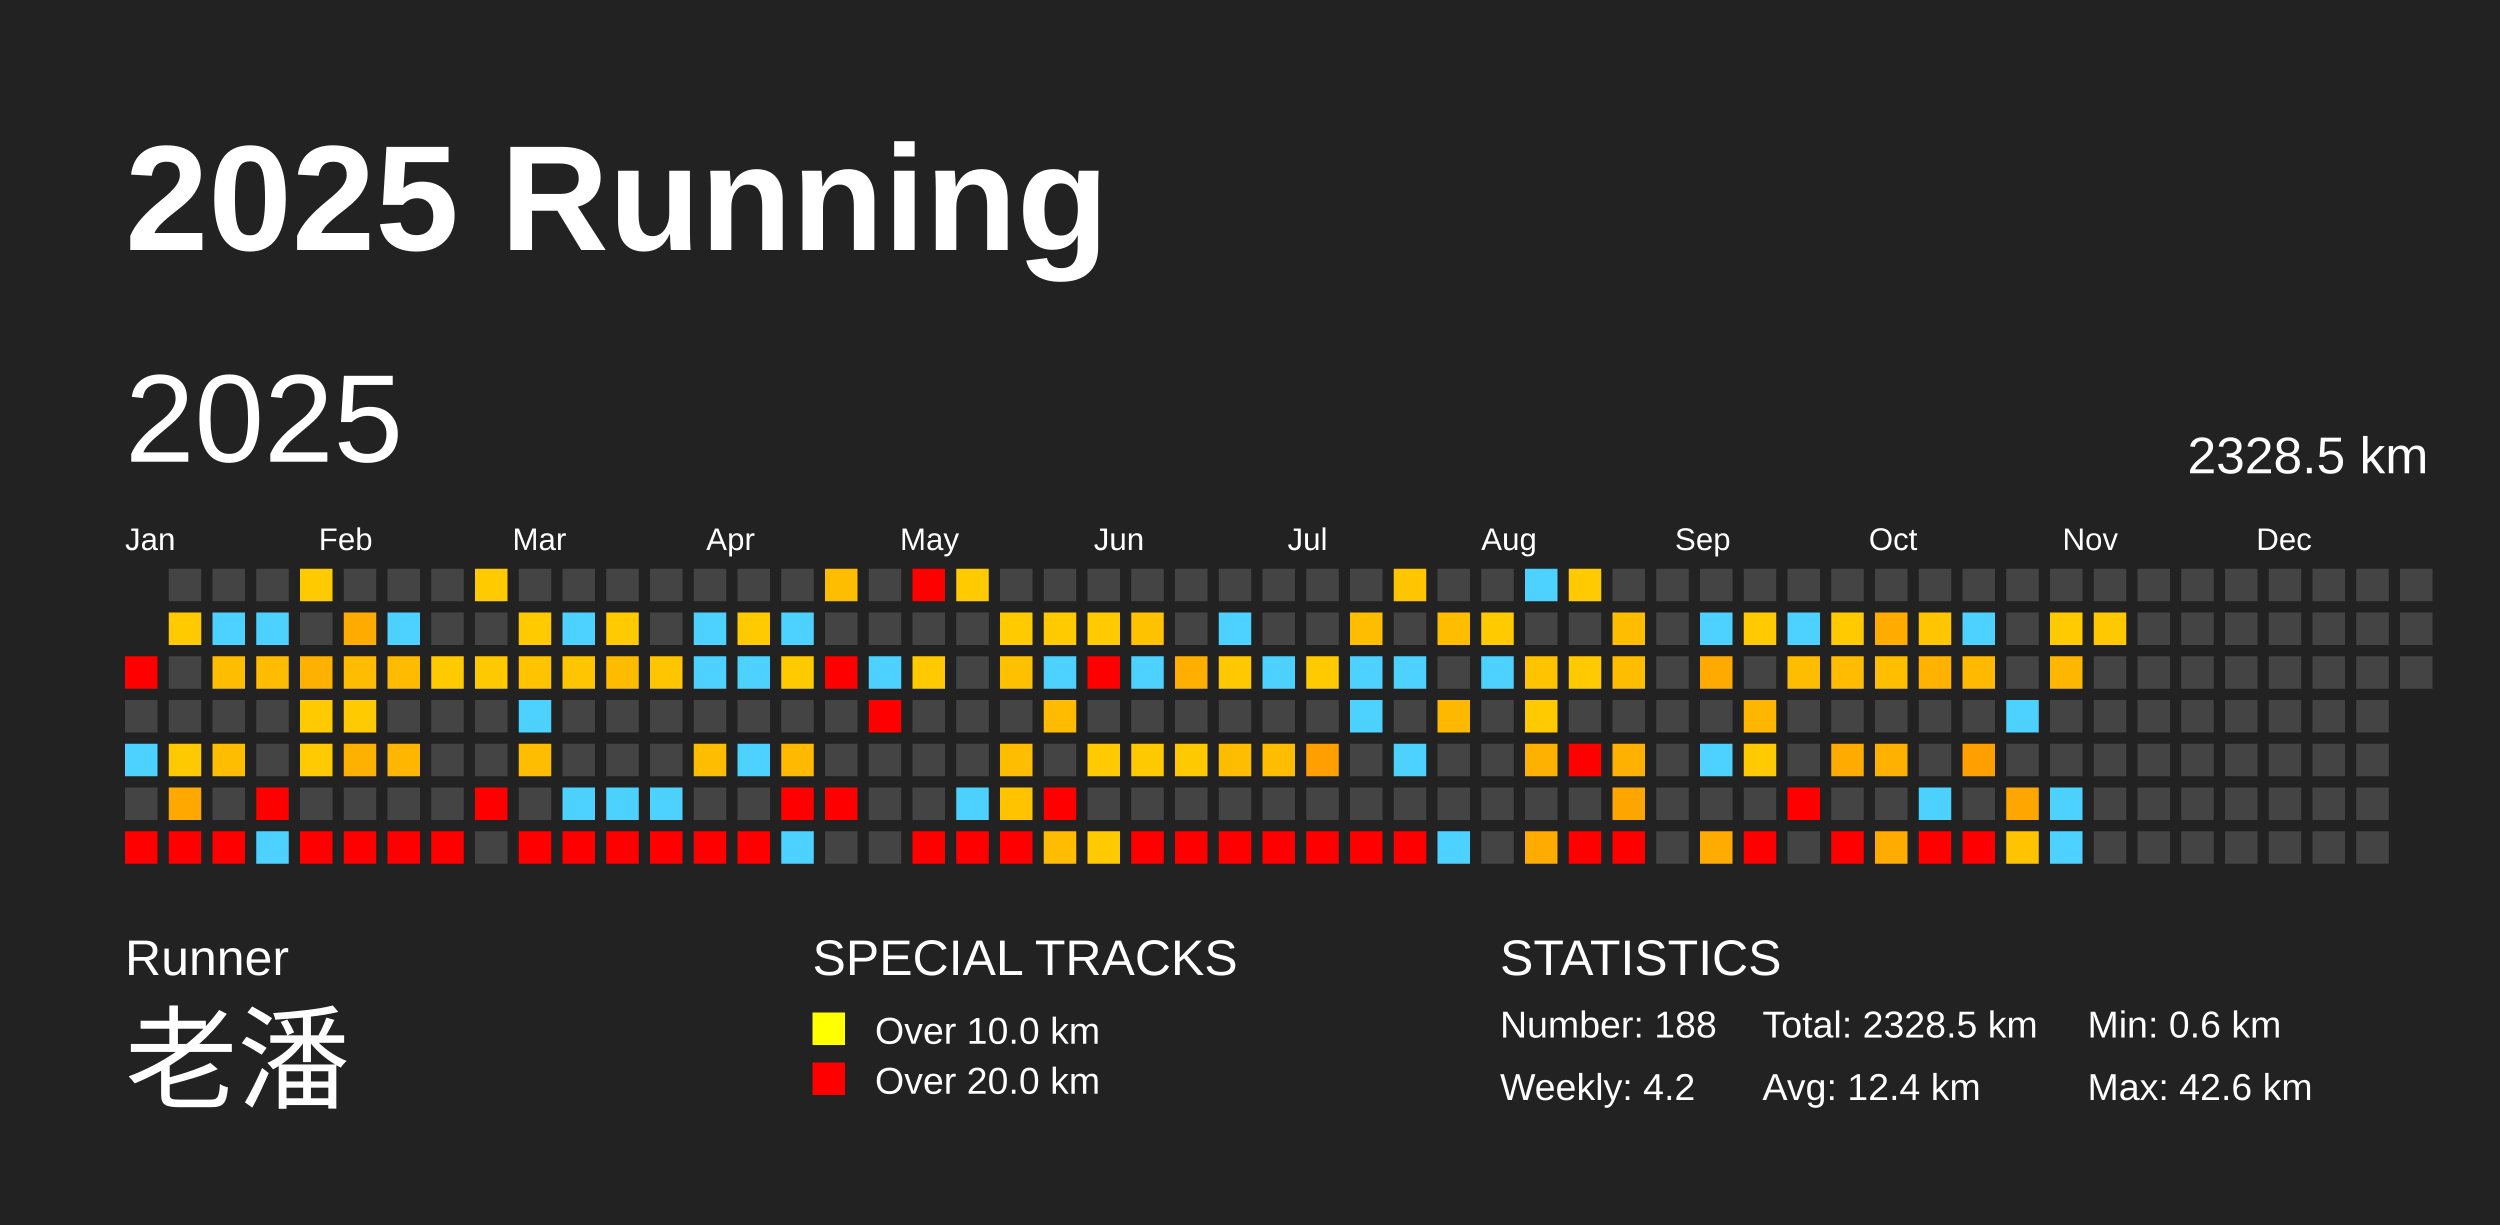
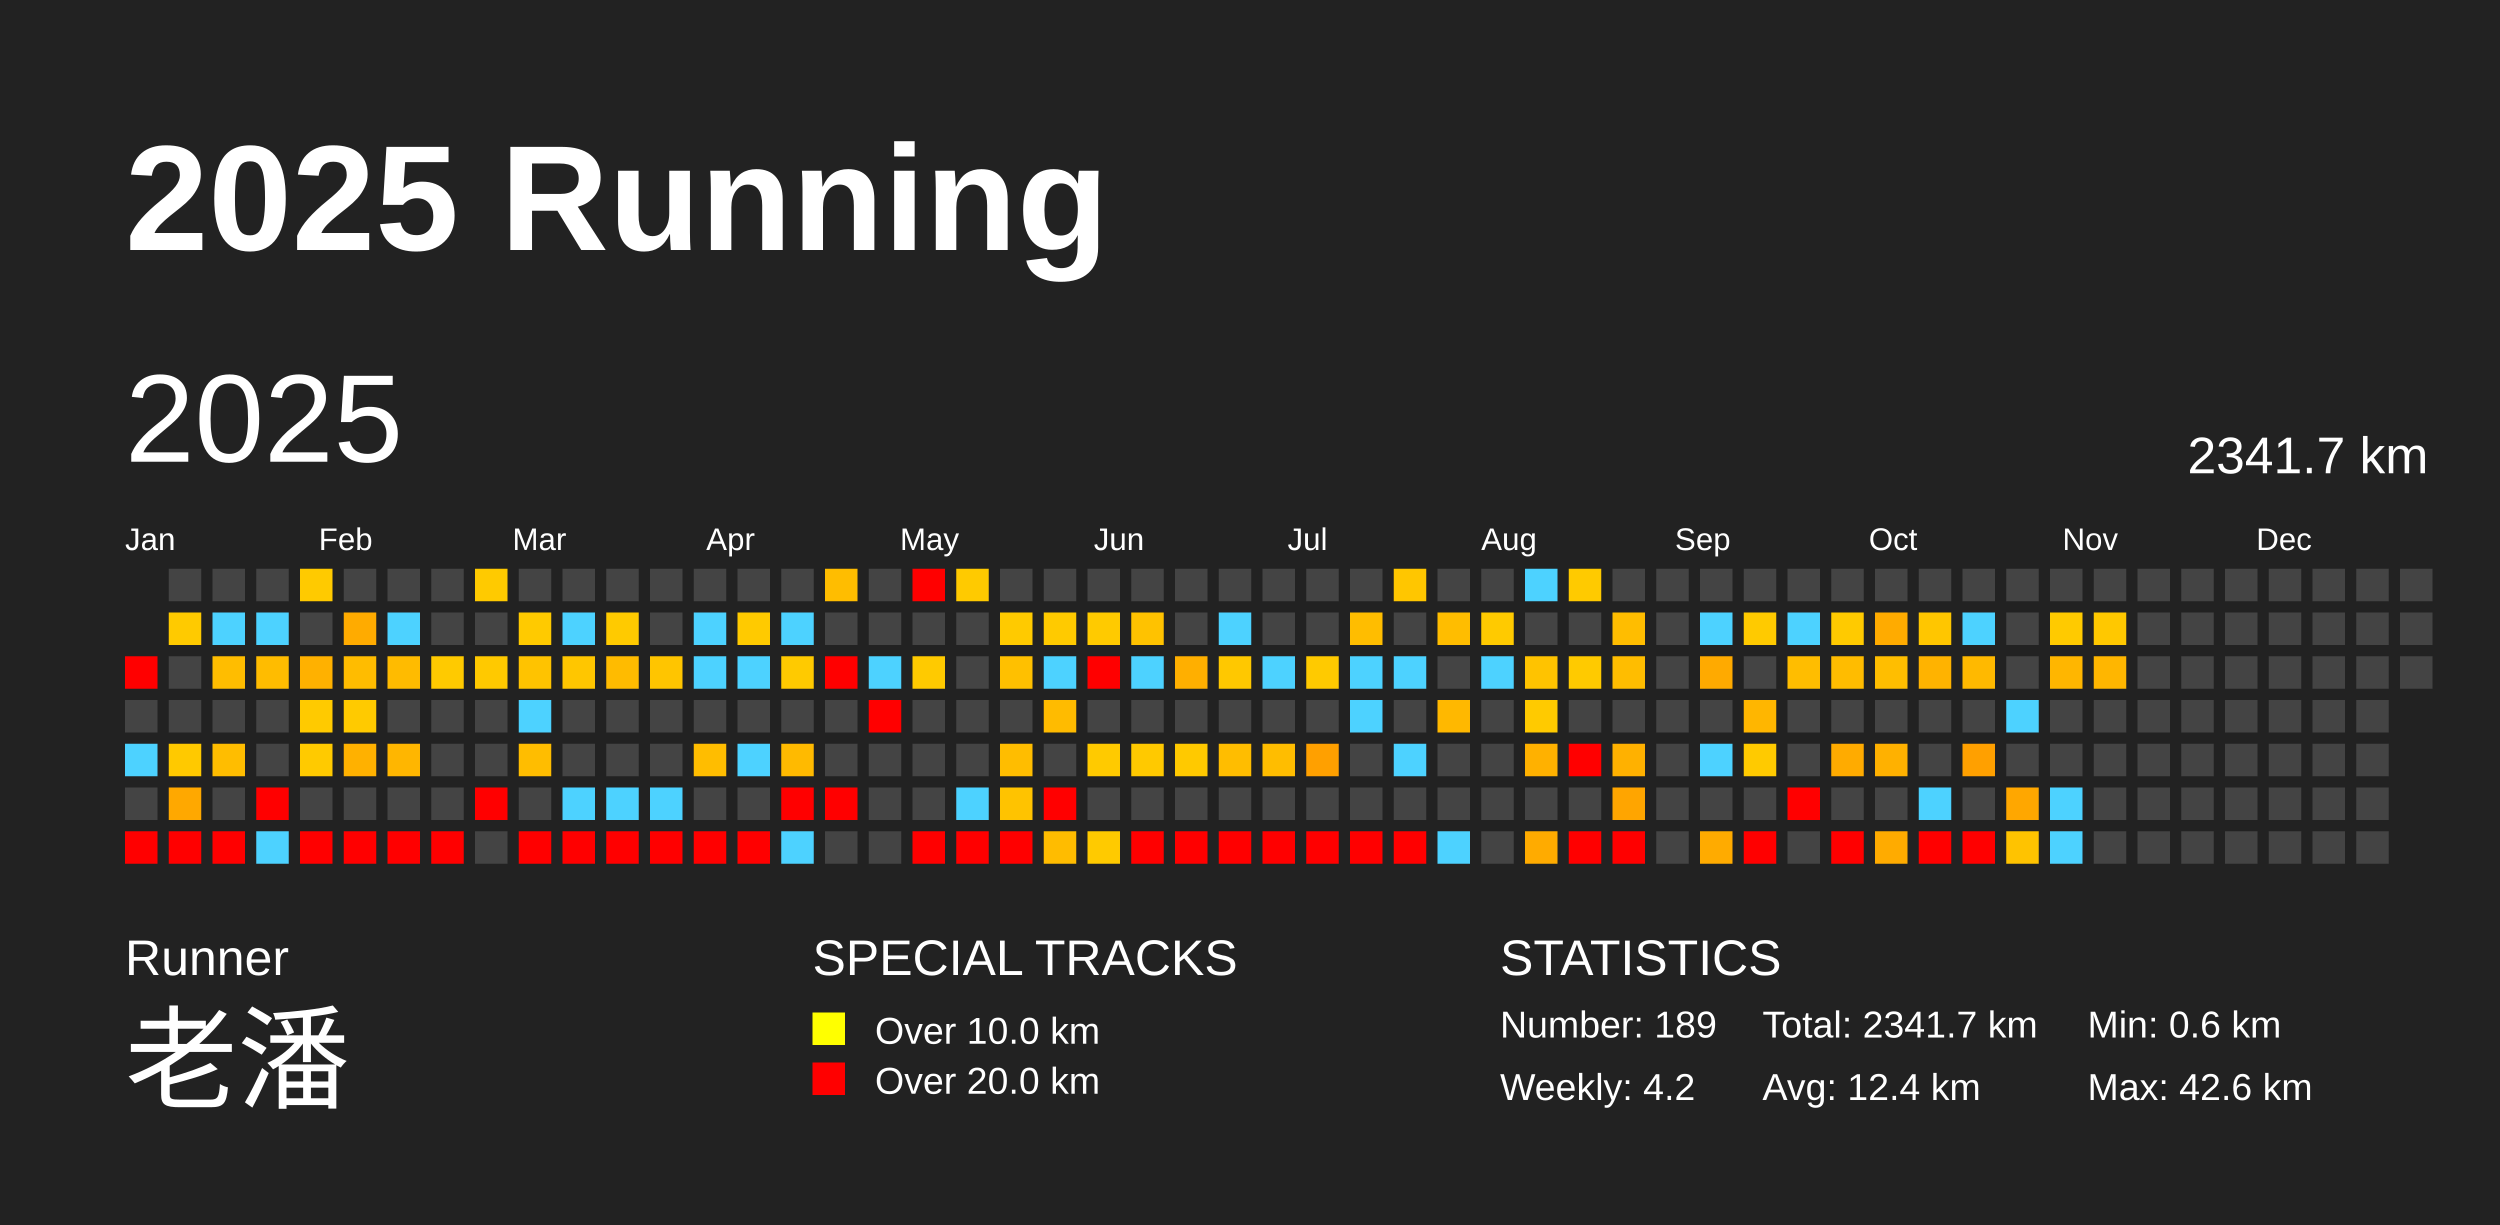
<svg xmlns="http://www.w3.org/2000/svg" baseProfile="full" height="98mm" version="1.1" viewBox="0,0,200,98" width="200mm">
  <defs />
  <rect fill="#222222" height="98" width="200" x="0" y="0" />
  <text fill="#FFFFFF" style="font-size:12px; font-family:Arial; font-weight:bold;" x="10" y="20">2025 Running</text>
  <text fill="#FFFFFF" style="font-size:4px; font-family:Arial" x="10" y="78">Runner</text>
  <text fill="#FFFFFF" style="font-size:9px; font-family:Arial" x="10" y="88">老潘</text>
  <text fill="#FFFFFF" style="font-size:4px; font-family:Arial" x="65" y="78">SPECIAL TRACKS</text>
  <rect fill="yellow" height="2.6" width="2.6" x="65" y="81" />
  <text fill="#FFFFFF" style="font-size:3px; font-family:Arial" x="70" y="83.5">Over 10.0 km</text>
  <rect fill="red" height="2.6" width="2.6" x="65" y="85" />
  <text fill="#FFFFFF" style="font-size:3px; font-family:Arial" x="70" y="87.5">Over 20.0 km</text>
  <text fill="#FFFFFF" style="font-size:4px; font-family:Arial" x="120" y="78">STATISTICS</text>
-   <text fill="#FFFFFF" style="font-size:3px; font-family:Arial" x="120" y="83">Number: 188</text>
+   <text fill="#FFFFFF" style="font-size:3px; font-family:Arial" x="120" y="83">Number: 189</text>
  <text fill="#FFFFFF" style="font-size:3px; font-family:Arial" x="120" y="88">Weekly: 4.2</text>
-   <text fill="#FFFFFF" style="font-size:3px; font-family:Arial" x="141" y="83">Total: 2328.5 km</text>
+   <text fill="#FFFFFF" style="font-size:3px; font-family:Arial" x="141" y="83">Total: 2341.7 km</text>
  <text fill="#FFFFFF" style="font-size:3px; font-family:Arial" x="141" y="88">Avg: 12.4 km</text>
  <text fill="#FFFFFF" style="font-size:3px; font-family:Arial" x="167" y="83">Min: 0.6 km</text>
  <text fill="#FFFFFF" style="font-size:3px; font-family:Arial" x="167" y="88">Max: 42.6 km</text>
  <text dominant-baseline="hanging" fill="#FFFFFF" style="font-size:10.0px; font-family:Arial;" x="10" y="30">2025</text>
-   <text dominant-baseline="hanging" fill="#FFFFFF" style="font-size:4.125px; font-family:Arial;" x="175" y="35">2328.5 km</text>
+   <text dominant-baseline="hanging" fill="#FFFFFF" style="font-size:4.125px; font-family:Arial;" x="175" y="35">2341.7 km</text>
  <text fill="#FFFFFF" style="font-size:2.5px; font-family:Arial" x="10.0" y="44">Jan</text>
  <text fill="#FFFFFF" style="font-size:2.5px; font-family:Arial" x="25.5" y="44">Feb</text>
  <text fill="#FFFFFF" style="font-size:2.5px; font-family:Arial" x="41.0" y="44">Mar</text>
  <text fill="#FFFFFF" style="font-size:2.5px; font-family:Arial" x="56.5" y="44">Apr</text>
  <text fill="#FFFFFF" style="font-size:2.5px; font-family:Arial" x="72.0" y="44">May</text>
  <text fill="#FFFFFF" style="font-size:2.5px; font-family:Arial" x="87.5" y="44">Jun</text>
  <text fill="#FFFFFF" style="font-size:2.5px; font-family:Arial" x="103.0" y="44">Jul</text>
  <text fill="#FFFFFF" style="font-size:2.5px; font-family:Arial" x="118.5" y="44">Aug</text>
  <text fill="#FFFFFF" style="font-size:2.5px; font-family:Arial" x="134.0" y="44">Sep</text>
  <text fill="#FFFFFF" style="font-size:2.5px; font-family:Arial" x="149.5" y="44">Oct</text>
  <text fill="#FFFFFF" style="font-size:2.5px; font-family:Arial" x="165.0" y="44">Nov</text>
  <text fill="#FFFFFF" style="font-size:2.5px; font-family:Arial" x="180.5" y="44">Dec</text>
  <rect fill="red" height="2.6" width="2.6" x="10.0" y="52.5" />
  <rect fill="#444444" height="2.6" width="2.6" x="10.0" y="56.0" />
  <rect fill="#4dd2ff" height="2.6" width="2.6" x="10.0" y="59.5" />
  <rect fill="#444444" height="2.6" width="2.6" x="10.0" y="63.0" />
  <rect fill="red" height="2.6" width="2.6" x="10.0" y="66.5" />
  <rect fill="#444444" height="2.6" width="2.6" x="13.5" y="45.5" />
  <rect fill="#ffca00" height="2.6" width="2.6" x="13.5" y="49.0" />
  <rect fill="#444444" height="2.6" width="2.6" x="13.5" y="52.5" />
  <rect fill="#444444" height="2.6" width="2.6" x="13.5" y="56.0" />
  <rect fill="#ffc900" height="2.6" width="2.6" x="13.5" y="59.5" />
  <rect fill="#ffa800" height="2.6" width="2.6" x="13.5" y="63.0" />
  <rect fill="red" height="2.6" width="2.6" x="13.5" y="66.5" />
  <rect fill="#444444" height="2.6" width="2.6" x="17.0" y="45.5" />
  <rect fill="#4dd2ff" height="2.6" width="2.6" x="17.0" y="49.0" />
  <rect fill="#ffbd00" height="2.6" width="2.6" x="17.0" y="52.5" />
  <rect fill="#444444" height="2.6" width="2.6" x="17.0" y="56.0" />
  <rect fill="#ffbd00" height="2.6" width="2.6" x="17.0" y="59.5" />
  <rect fill="#444444" height="2.6" width="2.6" x="17.0" y="63.0" />
  <rect fill="red" height="2.6" width="2.6" x="17.0" y="66.5" />
  <rect fill="#444444" height="2.6" width="2.6" x="20.5" y="45.5" />
  <rect fill="#4dd2ff" height="2.6" width="2.6" x="20.5" y="49.0" />
  <rect fill="#ffbc00" height="2.6" width="2.6" x="20.5" y="52.5" />
  <rect fill="#444444" height="2.6" width="2.6" x="20.5" y="56.0" />
  <rect fill="#444444" height="2.6" width="2.6" x="20.5" y="59.5" />
  <rect fill="red" height="2.6" width="2.6" x="20.5" y="63.0" />
  <rect fill="#4dd2ff" height="2.6" width="2.6" x="20.5" y="66.5" />
  <rect fill="#ffca00" height="2.6" width="2.6" x="24.0" y="45.5" />
  <rect fill="#444444" height="2.6" width="2.6" x="24.0" y="49.0" />
  <rect fill="#ffb100" height="2.6" width="2.6" x="24.0" y="52.5" />
  <rect fill="#ffca00" height="2.6" width="2.6" x="24.0" y="56.0" />
  <rect fill="#ffca00" height="2.6" width="2.6" x="24.0" y="59.5" />
  <rect fill="#444444" height="2.6" width="2.6" x="24.0" y="63.0" />
  <rect fill="red" height="2.6" width="2.6" x="24.0" y="66.5" />
  <rect fill="#444444" height="2.6" width="2.6" x="27.5" y="45.5" />
  <rect fill="#ffab00" height="2.6" width="2.6" x="27.5" y="49.0" />
  <rect fill="#ffbc00" height="2.6" width="2.6" x="27.5" y="52.5" />
  <rect fill="#ffca00" height="2.6" width="2.6" x="27.5" y="56.0" />
  <rect fill="#ffb100" height="2.6" width="2.6" x="27.5" y="59.5" />
  <rect fill="#444444" height="2.6" width="2.6" x="27.5" y="63.0" />
  <rect fill="red" height="2.6" width="2.6" x="27.5" y="66.5" />
  <rect fill="#444444" height="2.6" width="2.6" x="31.0" y="45.5" />
  <rect fill="#4dd2ff" height="2.6" width="2.6" x="31.0" y="49.0" />
  <rect fill="#ffbb00" height="2.6" width="2.6" x="31.0" y="52.5" />
  <rect fill="#444444" height="2.6" width="2.6" x="31.0" y="56.0" />
  <rect fill="#ffb600" height="2.6" width="2.6" x="31.0" y="59.5" />
  <rect fill="#444444" height="2.6" width="2.6" x="31.0" y="63.0" />
  <rect fill="red" height="2.6" width="2.6" x="31.0" y="66.5" />
  <rect fill="#444444" height="2.6" width="2.6" x="34.5" y="45.5" />
  <rect fill="#444444" height="2.6" width="2.6" x="34.5" y="49.0" />
  <rect fill="#ffca00" height="2.6" width="2.6" x="34.5" y="52.5" />
  <rect fill="#444444" height="2.6" width="2.6" x="34.5" y="56.0" />
  <rect fill="#444444" height="2.6" width="2.6" x="34.5" y="59.5" />
  <rect fill="#444444" height="2.6" width="2.6" x="34.5" y="63.0" />
  <rect fill="red" height="2.6" width="2.6" x="34.5" y="66.5" />
  <rect fill="#ffca00" height="2.6" width="2.6" x="38.0" y="45.5" />
  <rect fill="#444444" height="2.6" width="2.6" x="38.0" y="49.0" />
  <rect fill="#ffc900" height="2.6" width="2.6" x="38.0" y="52.5" />
  <rect fill="#444444" height="2.6" width="2.6" x="38.0" y="56.0" />
  <rect fill="#444444" height="2.6" width="2.6" x="38.0" y="59.5" />
  <rect fill="red" height="2.6" width="2.6" x="38.0" y="63.0" />
  <rect fill="#444444" height="2.6" width="2.6" x="38.0" y="66.5" />
  <rect fill="#444444" height="2.6" width="2.6" x="41.5" y="45.5" />
  <rect fill="#ffca00" height="2.6" width="2.6" x="41.5" y="49.0" />
  <rect fill="#ffc300" height="2.6" width="2.6" x="41.5" y="52.5" />
  <rect fill="#4dd2ff" height="2.6" width="2.6" x="41.5" y="56.0" />
  <rect fill="#ffbd00" height="2.6" width="2.6" x="41.5" y="59.5" />
  <rect fill="#444444" height="2.6" width="2.6" x="41.5" y="63.0" />
  <rect fill="red" height="2.6" width="2.6" x="41.5" y="66.5" />
  <rect fill="#444444" height="2.6" width="2.6" x="45.0" y="45.5" />
  <rect fill="#4dd2ff" height="2.6" width="2.6" x="45.0" y="49.0" />
  <rect fill="#ffc600" height="2.6" width="2.6" x="45.0" y="52.5" />
  <rect fill="#444444" height="2.6" width="2.6" x="45.0" y="56.0" />
  <rect fill="#444444" height="2.6" width="2.6" x="45.0" y="59.5" />
  <rect fill="#4dd2ff" height="2.6" width="2.6" x="45.0" y="63.0" />
  <rect fill="red" height="2.6" width="2.6" x="45.0" y="66.5" />
  <rect fill="#444444" height="2.6" width="2.6" x="48.5" y="45.5" />
  <rect fill="#ffca00" height="2.6" width="2.6" x="48.5" y="49.0" />
  <rect fill="#ffbb00" height="2.6" width="2.6" x="48.5" y="52.5" />
  <rect fill="#444444" height="2.6" width="2.6" x="48.5" y="56.0" />
  <rect fill="#444444" height="2.6" width="2.6" x="48.5" y="59.5" />
  <rect fill="#4dd2ff" height="2.6" width="2.6" x="48.5" y="63.0" />
  <rect fill="red" height="2.6" width="2.6" x="48.5" y="66.5" />
  <rect fill="#444444" height="2.6" width="2.6" x="52.0" y="45.5" />
  <rect fill="#444444" height="2.6" width="2.6" x="52.0" y="49.0" />
  <rect fill="#ffc500" height="2.6" width="2.6" x="52.0" y="52.5" />
  <rect fill="#444444" height="2.6" width="2.6" x="52.0" y="56.0" />
  <rect fill="#444444" height="2.6" width="2.6" x="52.0" y="59.5" />
  <rect fill="#4dd2ff" height="2.6" width="2.6" x="52.0" y="63.0" />
  <rect fill="red" height="2.6" width="2.6" x="52.0" y="66.5" />
  <rect fill="#444444" height="2.6" width="2.6" x="55.5" y="45.5" />
  <rect fill="#4dd2ff" height="2.6" width="2.6" x="55.5" y="49.0" />
  <rect fill="#4dd2ff" height="2.6" width="2.6" x="55.5" y="52.5" />
  <rect fill="#444444" height="2.6" width="2.6" x="55.5" y="56.0" />
  <rect fill="#ffbd00" height="2.6" width="2.6" x="55.5" y="59.5" />
  <rect fill="#444444" height="2.6" width="2.6" x="55.5" y="63.0" />
  <rect fill="red" height="2.6" width="2.6" x="55.5" y="66.5" />
  <rect fill="#444444" height="2.6" width="2.6" x="59.0" y="45.5" />
  <rect fill="#ffca00" height="2.6" width="2.6" x="59.0" y="49.0" />
  <rect fill="#4dd2ff" height="2.6" width="2.6" x="59.0" y="52.5" />
  <rect fill="#444444" height="2.6" width="2.6" x="59.0" y="56.0" />
  <rect fill="#4dd2ff" height="2.6" width="2.6" x="59.0" y="59.5" />
  <rect fill="#444444" height="2.6" width="2.6" x="59.0" y="63.0" />
  <rect fill="red" height="2.6" width="2.6" x="59.0" y="66.5" />
  <rect fill="#444444" height="2.6" width="2.6" x="62.5" y="45.5" />
  <rect fill="#4dd2ff" height="2.6" width="2.6" x="62.5" y="49.0" />
  <rect fill="#ffca00" height="2.6" width="2.6" x="62.5" y="52.5" />
  <rect fill="#444444" height="2.6" width="2.6" x="62.5" y="56.0" />
  <rect fill="#ffba00" height="2.6" width="2.6" x="62.5" y="59.5" />
  <rect fill="red" height="2.6" width="2.6" x="62.5" y="63.0" />
  <rect fill="#4dd2ff" height="2.6" width="2.6" x="62.5" y="66.5" />
  <rect fill="#ffbd00" height="2.6" width="2.6" x="66.0" y="45.5" />
  <rect fill="#444444" height="2.6" width="2.6" x="66.0" y="49.0" />
  <rect fill="red" height="2.6" width="2.6" x="66.0" y="52.5" />
  <rect fill="#444444" height="2.6" width="2.6" x="66.0" y="56.0" />
  <rect fill="#444444" height="2.6" width="2.6" x="66.0" y="59.5" />
  <rect fill="red" height="2.6" width="2.6" x="66.0" y="63.0" />
  <rect fill="#444444" height="2.6" width="2.6" x="66.0" y="66.5" />
  <rect fill="#444444" height="2.6" width="2.6" x="69.5" y="45.5" />
  <rect fill="#444444" height="2.6" width="2.6" x="69.5" y="49.0" />
  <rect fill="#4dd2ff" height="2.6" width="2.6" x="69.5" y="52.5" />
  <rect fill="red" height="2.6" width="2.6" x="69.5" y="56.0" />
  <rect fill="#444444" height="2.6" width="2.6" x="69.5" y="59.5" />
  <rect fill="#444444" height="2.6" width="2.6" x="69.5" y="63.0" />
  <rect fill="#444444" height="2.6" width="2.6" x="69.5" y="66.5" />
  <rect fill="red" height="2.6" width="2.6" x="73.0" y="45.5" />
  <rect fill="#444444" height="2.6" width="2.6" x="73.0" y="49.0" />
  <rect fill="#ffca00" height="2.6" width="2.6" x="73.0" y="52.5" />
  <rect fill="#444444" height="2.6" width="2.6" x="73.0" y="56.0" />
  <rect fill="#444444" height="2.6" width="2.6" x="73.0" y="59.5" />
  <rect fill="#444444" height="2.6" width="2.6" x="73.0" y="63.0" />
  <rect fill="red" height="2.6" width="2.6" x="73.0" y="66.5" />
  <rect fill="#ffca00" height="2.6" width="2.6" x="76.5" y="45.5" />
  <rect fill="#444444" height="2.6" width="2.6" x="76.5" y="49.0" />
  <rect fill="#444444" height="2.6" width="2.6" x="76.5" y="52.5" />
  <rect fill="#444444" height="2.6" width="2.6" x="76.5" y="56.0" />
  <rect fill="#444444" height="2.6" width="2.6" x="76.5" y="59.5" />
  <rect fill="#4dd2ff" height="2.6" width="2.6" x="76.5" y="63.0" />
  <rect fill="red" height="2.6" width="2.6" x="76.5" y="66.5" />
  <rect fill="#444444" height="2.6" width="2.6" x="80.0" y="45.5" />
  <rect fill="#ffca00" height="2.6" width="2.6" x="80.0" y="49.0" />
  <rect fill="#ffc000" height="2.6" width="2.6" x="80.0" y="52.5" />
  <rect fill="#444444" height="2.6" width="2.6" x="80.0" y="56.0" />
  <rect fill="#ffbd00" height="2.6" width="2.6" x="80.0" y="59.5" />
  <rect fill="#ffc300" height="2.6" width="2.6" x="80.0" y="63.0" />
  <rect fill="red" height="2.6" width="2.6" x="80.0" y="66.5" />
  <rect fill="#444444" height="2.6" width="2.6" x="83.5" y="45.5" />
  <rect fill="#ffca00" height="2.6" width="2.6" x="83.5" y="49.0" />
  <rect fill="#4dd2ff" height="2.6" width="2.6" x="83.5" y="52.5" />
  <rect fill="#ffbb00" height="2.6" width="2.6" x="83.5" y="56.0" />
  <rect fill="#444444" height="2.6" width="2.6" x="83.5" y="59.5" />
  <rect fill="red" height="2.6" width="2.6" x="83.5" y="63.0" />
  <rect fill="#ffbc00" height="2.6" width="2.6" x="83.5" y="66.5" />
  <rect fill="#444444" height="2.6" width="2.6" x="87.0" y="45.5" />
  <rect fill="#ffca00" height="2.6" width="2.6" x="87.0" y="49.0" />
  <rect fill="red" height="2.6" width="2.6" x="87.0" y="52.5" />
  <rect fill="#444444" height="2.6" width="2.6" x="87.0" y="56.0" />
  <rect fill="#ffca00" height="2.6" width="2.6" x="87.0" y="59.5" />
  <rect fill="#444444" height="2.6" width="2.6" x="87.0" y="63.0" />
  <rect fill="#ffca00" height="2.6" width="2.6" x="87.0" y="66.5" />
  <rect fill="#444444" height="2.6" width="2.6" x="90.5" y="45.5" />
  <rect fill="#ffc200" height="2.6" width="2.6" x="90.5" y="49.0" />
  <rect fill="#4dd2ff" height="2.6" width="2.6" x="90.5" y="52.5" />
  <rect fill="#444444" height="2.6" width="2.6" x="90.5" y="56.0" />
  <rect fill="#ffc900" height="2.6" width="2.6" x="90.5" y="59.5" />
  <rect fill="#444444" height="2.6" width="2.6" x="90.5" y="63.0" />
  <rect fill="red" height="2.6" width="2.6" x="90.5" y="66.5" />
  <rect fill="#444444" height="2.6" width="2.6" x="94.0" y="45.5" />
  <rect fill="#444444" height="2.6" width="2.6" x="94.0" y="49.0" />
  <rect fill="#ffaf00" height="2.6" width="2.6" x="94.0" y="52.5" />
  <rect fill="#444444" height="2.6" width="2.6" x="94.0" y="56.0" />
  <rect fill="#ffc900" height="2.6" width="2.6" x="94.0" y="59.5" />
  <rect fill="#444444" height="2.6" width="2.6" x="94.0" y="63.0" />
  <rect fill="red" height="2.6" width="2.6" x="94.0" y="66.5" />
  <rect fill="#444444" height="2.6" width="2.6" x="97.5" y="45.5" />
  <rect fill="#4dd2ff" height="2.6" width="2.6" x="97.5" y="49.0" />
  <rect fill="#ffc800" height="2.6" width="2.6" x="97.5" y="52.5" />
  <rect fill="#444444" height="2.6" width="2.6" x="97.5" y="56.0" />
  <rect fill="#ffbd00" height="2.6" width="2.6" x="97.5" y="59.5" />
  <rect fill="#444444" height="2.6" width="2.6" x="97.5" y="63.0" />
  <rect fill="red" height="2.6" width="2.6" x="97.5" y="66.5" />
  <rect fill="#444444" height="2.6" width="2.6" x="101.0" y="45.5" />
  <rect fill="#444444" height="2.6" width="2.6" x="101.0" y="49.0" />
  <rect fill="#4dd2ff" height="2.6" width="2.6" x="101.0" y="52.5" />
  <rect fill="#444444" height="2.6" width="2.6" x="101.0" y="56.0" />
  <rect fill="#ffbd00" height="2.6" width="2.6" x="101.0" y="59.5" />
  <rect fill="#444444" height="2.6" width="2.6" x="101.0" y="63.0" />
  <rect fill="red" height="2.6" width="2.6" x="101.0" y="66.5" />
  <rect fill="#444444" height="2.6" width="2.6" x="104.5" y="45.5" />
  <rect fill="#444444" height="2.6" width="2.6" x="104.5" y="49.0" />
  <rect fill="#ffca00" height="2.6" width="2.6" x="104.5" y="52.5" />
  <rect fill="#444444" height="2.6" width="2.6" x="104.5" y="56.0" />
  <rect fill="#ffa000" height="2.6" width="2.6" x="104.5" y="59.5" />
  <rect fill="#444444" height="2.6" width="2.6" x="104.5" y="63.0" />
  <rect fill="red" height="2.6" width="2.6" x="104.5" y="66.5" />
  <rect fill="#444444" height="2.6" width="2.6" x="108.0" y="45.5" />
  <rect fill="#ffbd00" height="2.6" width="2.6" x="108.0" y="49.0" />
  <rect fill="#4dd2ff" height="2.6" width="2.6" x="108.0" y="52.5" />
  <rect fill="#4dd2ff" height="2.6" width="2.6" x="108.0" y="56.0" />
  <rect fill="#444444" height="2.6" width="2.6" x="108.0" y="59.5" />
  <rect fill="#444444" height="2.6" width="2.6" x="108.0" y="63.0" />
  <rect fill="red" height="2.6" width="2.6" x="108.0" y="66.5" />
  <rect fill="#ffc600" height="2.6" width="2.6" x="111.5" y="45.5" />
  <rect fill="#444444" height="2.6" width="2.6" x="111.5" y="49.0" />
  <rect fill="#4dd2ff" height="2.6" width="2.6" x="111.5" y="52.5" />
  <rect fill="#444444" height="2.6" width="2.6" x="111.5" y="56.0" />
  <rect fill="#4dd2ff" height="2.6" width="2.6" x="111.5" y="59.5" />
  <rect fill="#444444" height="2.6" width="2.6" x="111.5" y="63.0" />
  <rect fill="red" height="2.6" width="2.6" x="111.5" y="66.5" />
  <rect fill="#444444" height="2.6" width="2.6" x="115.0" y="45.5" />
  <rect fill="#ffbd00" height="2.6" width="2.6" x="115.0" y="49.0" />
  <rect fill="#444444" height="2.6" width="2.6" x="115.0" y="52.5" />
  <rect fill="#ffb800" height="2.6" width="2.6" x="115.0" y="56.0" />
  <rect fill="#444444" height="2.6" width="2.6" x="115.0" y="59.5" />
  <rect fill="#444444" height="2.6" width="2.6" x="115.0" y="63.0" />
  <rect fill="#4dd2ff" height="2.6" width="2.6" x="115.0" y="66.5" />
  <rect fill="#444444" height="2.6" width="2.6" x="118.5" y="45.5" />
  <rect fill="#ffca00" height="2.6" width="2.6" x="118.5" y="49.0" />
  <rect fill="#4dd2ff" height="2.6" width="2.6" x="118.5" y="52.5" />
  <rect fill="#444444" height="2.6" width="2.6" x="118.5" y="56.0" />
  <rect fill="#444444" height="2.6" width="2.6" x="118.5" y="59.5" />
  <rect fill="#444444" height="2.6" width="2.6" x="118.5" y="63.0" />
  <rect fill="#444444" height="2.6" width="2.6" x="118.5" y="66.5" />
  <rect fill="#4dd2ff" height="2.6" width="2.6" x="122.0" y="45.5" />
  <rect fill="#444444" height="2.6" width="2.6" x="122.0" y="49.0" />
  <rect fill="#ffc300" height="2.6" width="2.6" x="122.0" y="52.5" />
  <rect fill="#ffca00" height="2.6" width="2.6" x="122.0" y="56.0" />
  <rect fill="#ffb100" height="2.6" width="2.6" x="122.0" y="59.5" />
  <rect fill="#444444" height="2.6" width="2.6" x="122.0" y="63.0" />
  <rect fill="#ffab00" height="2.6" width="2.6" x="122.0" y="66.5" />
  <rect fill="#ffca00" height="2.6" width="2.6" x="125.5" y="45.5" />
  <rect fill="#444444" height="2.6" width="2.6" x="125.5" y="49.0" />
  <rect fill="#ffca00" height="2.6" width="2.6" x="125.5" y="52.5" />
  <rect fill="#444444" height="2.6" width="2.6" x="125.5" y="56.0" />
  <rect fill="red" height="2.6" width="2.6" x="125.5" y="59.5" />
  <rect fill="#444444" height="2.6" width="2.6" x="125.5" y="63.0" />
  <rect fill="red" height="2.6" width="2.6" x="125.5" y="66.5" />
  <rect fill="#444444" height="2.6" width="2.6" x="129.0" y="45.5" />
  <rect fill="#ffbd00" height="2.6" width="2.6" x="129.0" y="49.0" />
  <rect fill="#ffbd00" height="2.6" width="2.6" x="129.0" y="52.5" />
  <rect fill="#444444" height="2.6" width="2.6" x="129.0" y="56.0" />
  <rect fill="#ffb100" height="2.6" width="2.6" x="129.0" y="59.5" />
  <rect fill="#ffa500" height="2.6" width="2.6" x="129.0" y="63.0" />
  <rect fill="red" height="2.6" width="2.6" x="129.0" y="66.5" />
  <rect fill="#444444" height="2.6" width="2.6" x="132.5" y="45.5" />
  <rect fill="#444444" height="2.6" width="2.6" x="132.5" y="49.0" />
  <rect fill="#444444" height="2.6" width="2.6" x="132.5" y="52.5" />
  <rect fill="#444444" height="2.6" width="2.6" x="132.5" y="56.0" />
  <rect fill="#444444" height="2.6" width="2.6" x="132.5" y="59.5" />
  <rect fill="#444444" height="2.6" width="2.6" x="132.5" y="63.0" />
  <rect fill="#444444" height="2.6" width="2.6" x="132.5" y="66.5" />
  <rect fill="#444444" height="2.6" width="2.6" x="136.0" y="45.5" />
  <rect fill="#4dd2ff" height="2.6" width="2.6" x="136.0" y="49.0" />
  <rect fill="#ffaa00" height="2.6" width="2.6" x="136.0" y="52.5" />
  <rect fill="#444444" height="2.6" width="2.6" x="136.0" y="56.0" />
  <rect fill="#4dd2ff" height="2.6" width="2.6" x="136.0" y="59.5" />
  <rect fill="#444444" height="2.6" width="2.6" x="136.0" y="63.0" />
  <rect fill="#ffab00" height="2.6" width="2.6" x="136.0" y="66.5" />
  <rect fill="#444444" height="2.6" width="2.6" x="139.5" y="45.5" />
  <rect fill="#ffca00" height="2.6" width="2.6" x="139.5" y="49.0" />
  <rect fill="#444444" height="2.6" width="2.6" x="139.5" y="52.5" />
  <rect fill="#ffb600" height="2.6" width="2.6" x="139.5" y="56.0" />
  <rect fill="#ffca00" height="2.6" width="2.6" x="139.5" y="59.5" />
  <rect fill="#444444" height="2.6" width="2.6" x="139.5" y="63.0" />
  <rect fill="red" height="2.6" width="2.6" x="139.5" y="66.5" />
  <rect fill="#444444" height="2.6" width="2.6" x="143.0" y="45.5" />
  <rect fill="#4dd2ff" height="2.6" width="2.6" x="143.0" y="49.0" />
  <rect fill="#ffbd00" height="2.6" width="2.6" x="143.0" y="52.5" />
  <rect fill="#444444" height="2.6" width="2.6" x="143.0" y="56.0" />
  <rect fill="#444444" height="2.6" width="2.6" x="143.0" y="59.5" />
  <rect fill="red" height="2.6" width="2.6" x="143.0" y="63.0" />
  <rect fill="#444444" height="2.6" width="2.6" x="143.0" y="66.5" />
  <rect fill="#444444" height="2.6" width="2.6" x="146.5" y="45.5" />
  <rect fill="#ffca00" height="2.6" width="2.6" x="146.5" y="49.0" />
  <rect fill="#ffbc00" height="2.6" width="2.6" x="146.5" y="52.5" />
  <rect fill="#444444" height="2.6" width="2.6" x="146.5" y="56.0" />
  <rect fill="#ffab00" height="2.6" width="2.6" x="146.5" y="59.5" />
  <rect fill="#444444" height="2.6" width="2.6" x="146.5" y="63.0" />
  <rect fill="red" height="2.6" width="2.6" x="146.5" y="66.5" />
  <rect fill="#444444" height="2.6" width="2.6" x="150.0" y="45.5" />
  <rect fill="#ffab00" height="2.6" width="2.6" x="150.0" y="49.0" />
  <rect fill="#ffbe00" height="2.6" width="2.6" x="150.0" y="52.5" />
  <rect fill="#444444" height="2.6" width="2.6" x="150.0" y="56.0" />
  <rect fill="#ffb100" height="2.6" width="2.6" x="150.0" y="59.5" />
  <rect fill="#444444" height="2.6" width="2.6" x="150.0" y="63.0" />
  <rect fill="#ffab00" height="2.6" width="2.6" x="150.0" y="66.5" />
  <rect fill="#444444" height="2.6" width="2.6" x="153.5" y="45.5" />
  <rect fill="#ffc600" height="2.6" width="2.6" x="153.5" y="49.0" />
  <rect fill="#ffb300" height="2.6" width="2.6" x="153.5" y="52.5" />
  <rect fill="#444444" height="2.6" width="2.6" x="153.5" y="56.0" />
  <rect fill="#444444" height="2.6" width="2.6" x="153.5" y="59.5" />
  <rect fill="#4dd2ff" height="2.6" width="2.6" x="153.5" y="63.0" />
  <rect fill="red" height="2.6" width="2.6" x="153.5" y="66.5" />
  <rect fill="#444444" height="2.6" width="2.6" x="157.0" y="45.5" />
  <rect fill="#4dd2ff" height="2.6" width="2.6" x="157.0" y="49.0" />
  <rect fill="#ffb900" height="2.6" width="2.6" x="157.0" y="52.5" />
  <rect fill="#444444" height="2.6" width="2.6" x="157.0" y="56.0" />
  <rect fill="#ffa000" height="2.6" width="2.6" x="157.0" y="59.5" />
  <rect fill="#444444" height="2.6" width="2.6" x="157.0" y="63.0" />
  <rect fill="red" height="2.6" width="2.6" x="157.0" y="66.5" />
  <rect fill="#444444" height="2.6" width="2.6" x="160.5" y="45.5" />
  <rect fill="#444444" height="2.6" width="2.6" x="160.5" y="49.0" />
  <rect fill="#444444" height="2.6" width="2.6" x="160.5" y="52.5" />
  <rect fill="#4dd2ff" height="2.6" width="2.6" x="160.5" y="56.0" />
  <rect fill="#444444" height="2.6" width="2.6" x="160.5" y="59.5" />
  <rect fill="#ffa700" height="2.6" width="2.6" x="160.5" y="63.0" />
  <rect fill="#ffc300" height="2.6" width="2.6" x="160.5" y="66.5" />
  <rect fill="#444444" height="2.6" width="2.6" x="164.0" y="45.5" />
  <rect fill="#ffca00" height="2.6" width="2.6" x="164.0" y="49.0" />
  <rect fill="#ffb600" height="2.6" width="2.6" x="164.0" y="52.5" />
  <rect fill="#444444" height="2.6" width="2.6" x="164.0" y="56.0" />
  <rect fill="#444444" height="2.6" width="2.6" x="164.0" y="59.5" />
  <rect fill="#4dd2ff" height="2.6" width="2.6" x="164.0" y="63.0" />
  <rect fill="#4dd2ff" height="2.6" width="2.6" x="164.0" y="66.5" />
  <rect fill="#444444" height="2.6" width="2.6" x="167.5" y="45.5" />
  <rect fill="#ffc800" height="2.6" width="2.6" x="167.5" y="49.0" />
-   <rect fill="#444444" height="2.6" width="2.6" x="167.5" y="52.5" />
+   <rect fill="#ffb600" height="2.6" width="2.6" x="167.5" y="52.5" />
  <rect fill="#444444" height="2.6" width="2.6" x="167.5" y="56.0" />
  <rect fill="#444444" height="2.6" width="2.6" x="167.5" y="59.5" />
  <rect fill="#444444" height="2.6" width="2.6" x="167.5" y="63.0" />
  <rect fill="#444444" height="2.6" width="2.6" x="167.5" y="66.5" />
  <rect fill="#444444" height="2.6" width="2.6" x="171.0" y="45.5" />
  <rect fill="#444444" height="2.6" width="2.6" x="171.0" y="49.0" />
  <rect fill="#444444" height="2.6" width="2.6" x="171.0" y="52.5" />
  <rect fill="#444444" height="2.6" width="2.6" x="171.0" y="56.0" />
  <rect fill="#444444" height="2.6" width="2.6" x="171.0" y="59.5" />
  <rect fill="#444444" height="2.6" width="2.6" x="171.0" y="63.0" />
  <rect fill="#444444" height="2.6" width="2.6" x="171.0" y="66.5" />
  <rect fill="#444444" height="2.6" width="2.6" x="174.5" y="45.5" />
  <rect fill="#444444" height="2.6" width="2.6" x="174.5" y="49.0" />
  <rect fill="#444444" height="2.6" width="2.6" x="174.5" y="52.5" />
  <rect fill="#444444" height="2.6" width="2.6" x="174.5" y="56.0" />
  <rect fill="#444444" height="2.6" width="2.6" x="174.5" y="59.5" />
  <rect fill="#444444" height="2.6" width="2.6" x="174.5" y="63.0" />
  <rect fill="#444444" height="2.6" width="2.6" x="174.5" y="66.5" />
  <rect fill="#444444" height="2.6" width="2.6" x="178.0" y="45.5" />
  <rect fill="#444444" height="2.6" width="2.6" x="178.0" y="49.0" />
  <rect fill="#444444" height="2.6" width="2.6" x="178.0" y="52.5" />
  <rect fill="#444444" height="2.6" width="2.6" x="178.0" y="56.0" />
  <rect fill="#444444" height="2.6" width="2.6" x="178.0" y="59.5" />
  <rect fill="#444444" height="2.6" width="2.6" x="178.0" y="63.0" />
  <rect fill="#444444" height="2.6" width="2.6" x="178.0" y="66.5" />
  <rect fill="#444444" height="2.6" width="2.6" x="181.5" y="45.5" />
  <rect fill="#444444" height="2.6" width="2.6" x="181.5" y="49.0" />
  <rect fill="#444444" height="2.6" width="2.6" x="181.5" y="52.5" />
  <rect fill="#444444" height="2.6" width="2.6" x="181.5" y="56.0" />
  <rect fill="#444444" height="2.6" width="2.6" x="181.5" y="59.5" />
  <rect fill="#444444" height="2.6" width="2.6" x="181.5" y="63.0" />
  <rect fill="#444444" height="2.6" width="2.6" x="181.5" y="66.5" />
  <rect fill="#444444" height="2.6" width="2.6" x="185.0" y="45.5" />
  <rect fill="#444444" height="2.6" width="2.6" x="185.0" y="49.0" />
  <rect fill="#444444" height="2.6" width="2.6" x="185.0" y="52.5" />
  <rect fill="#444444" height="2.6" width="2.6" x="185.0" y="56.0" />
  <rect fill="#444444" height="2.6" width="2.6" x="185.0" y="59.5" />
  <rect fill="#444444" height="2.6" width="2.6" x="185.0" y="63.0" />
  <rect fill="#444444" height="2.6" width="2.6" x="185.0" y="66.5" />
  <rect fill="#444444" height="2.6" width="2.6" x="188.5" y="45.5" />
  <rect fill="#444444" height="2.6" width="2.6" x="188.5" y="49.0" />
  <rect fill="#444444" height="2.6" width="2.6" x="188.5" y="52.5" />
  <rect fill="#444444" height="2.6" width="2.6" x="188.5" y="56.0" />
  <rect fill="#444444" height="2.6" width="2.6" x="188.5" y="59.5" />
  <rect fill="#444444" height="2.6" width="2.6" x="188.5" y="63.0" />
  <rect fill="#444444" height="2.6" width="2.6" x="188.5" y="66.5" />
  <rect fill="#444444" height="2.6" width="2.6" x="192.0" y="45.5" />
  <rect fill="#444444" height="2.6" width="2.6" x="192.0" y="49.0" />
  <rect fill="#444444" height="2.6" width="2.6" x="192.0" y="52.5" />
</svg>
